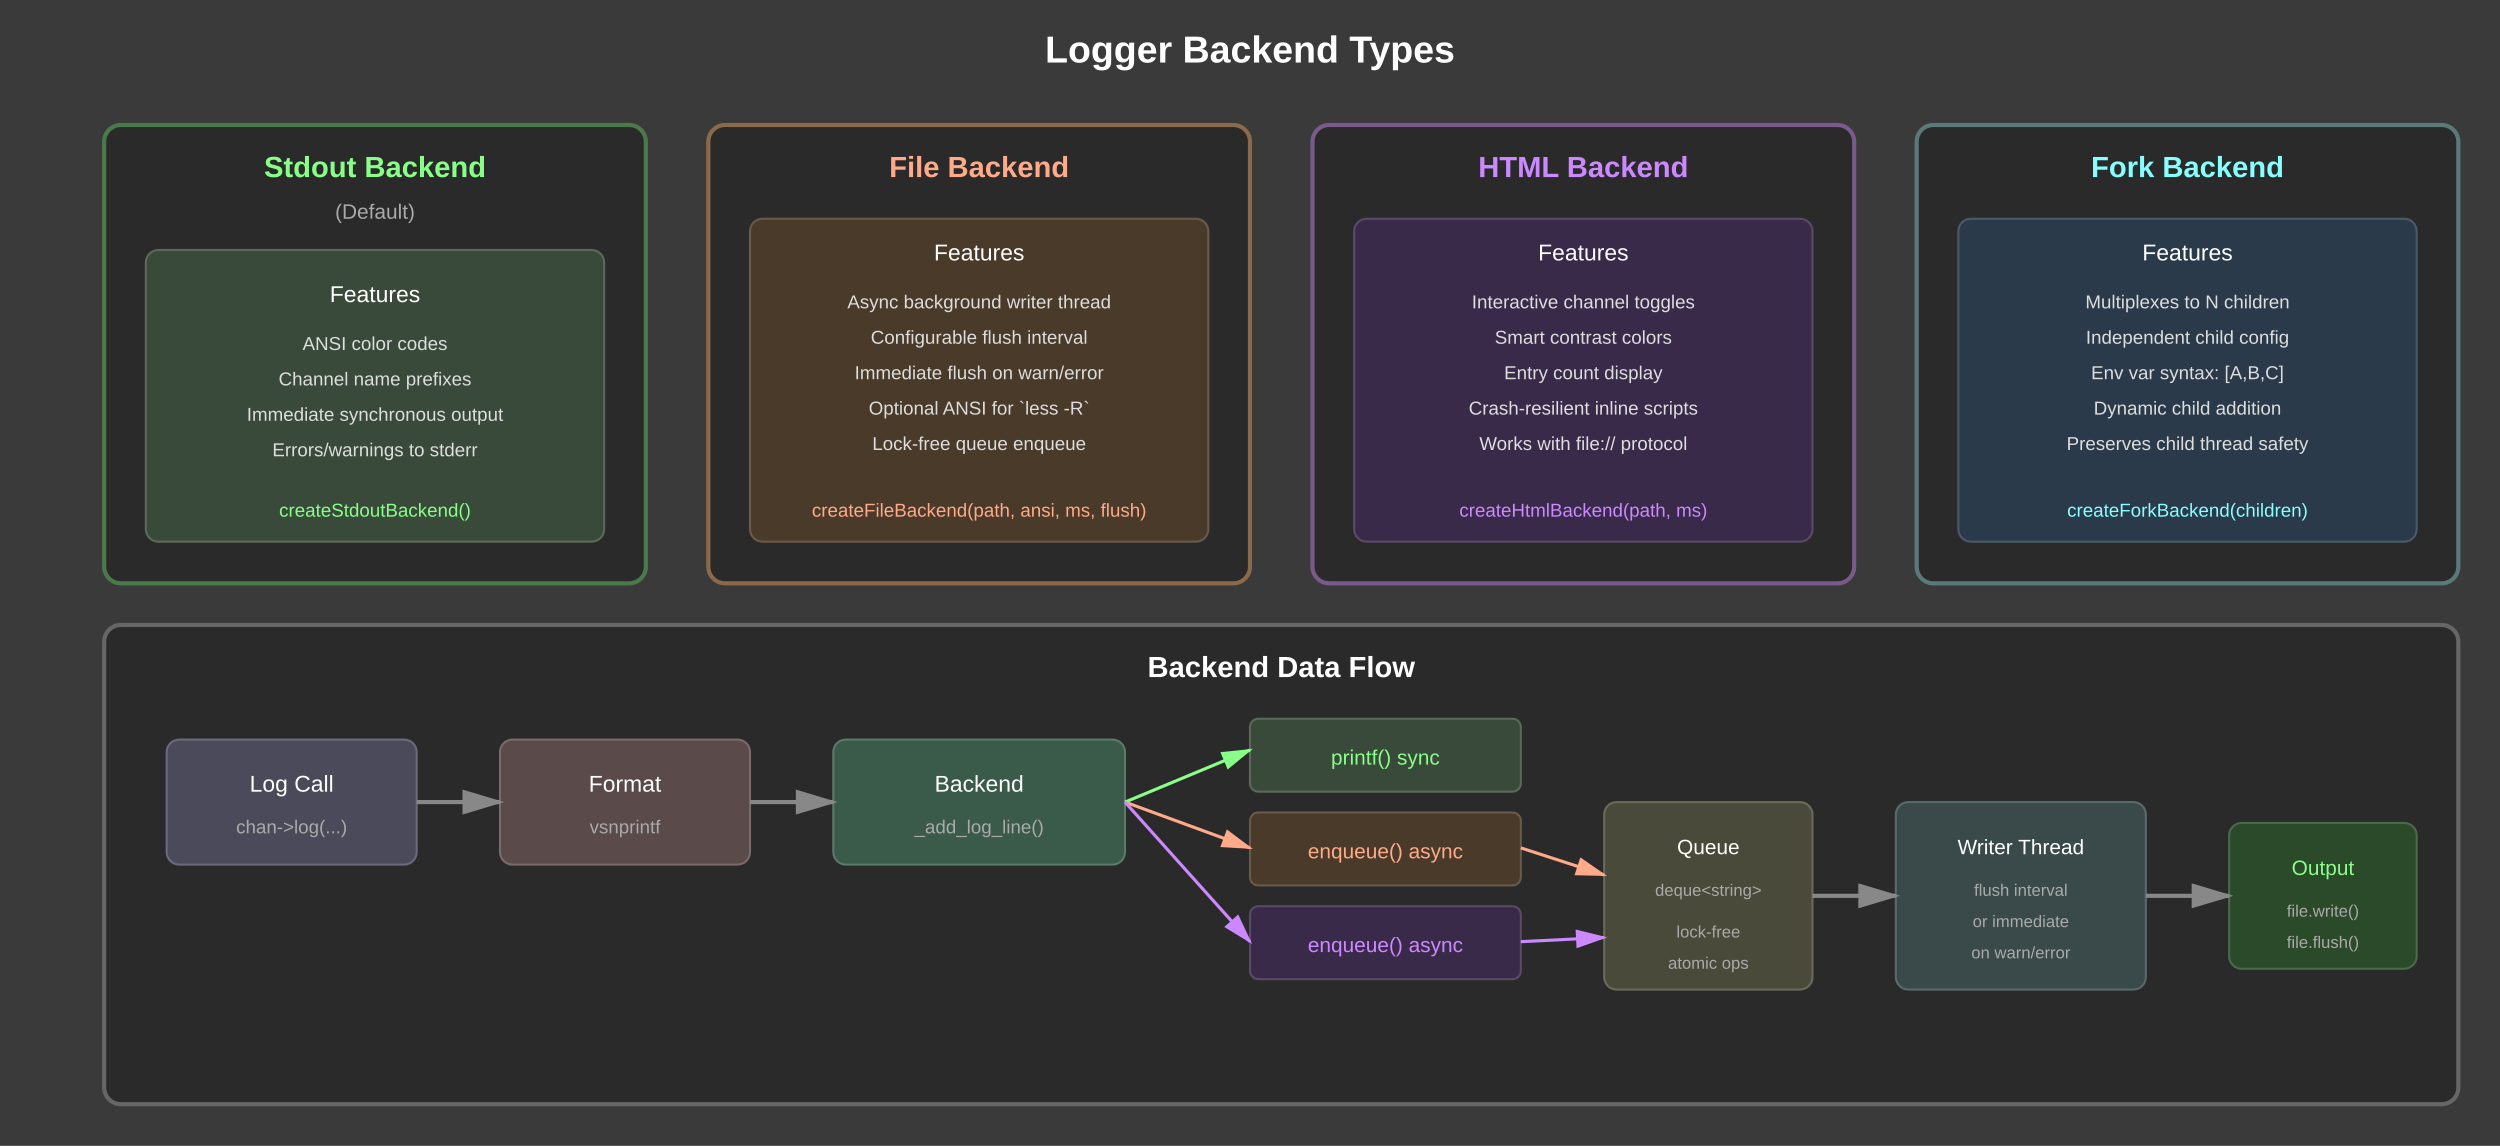
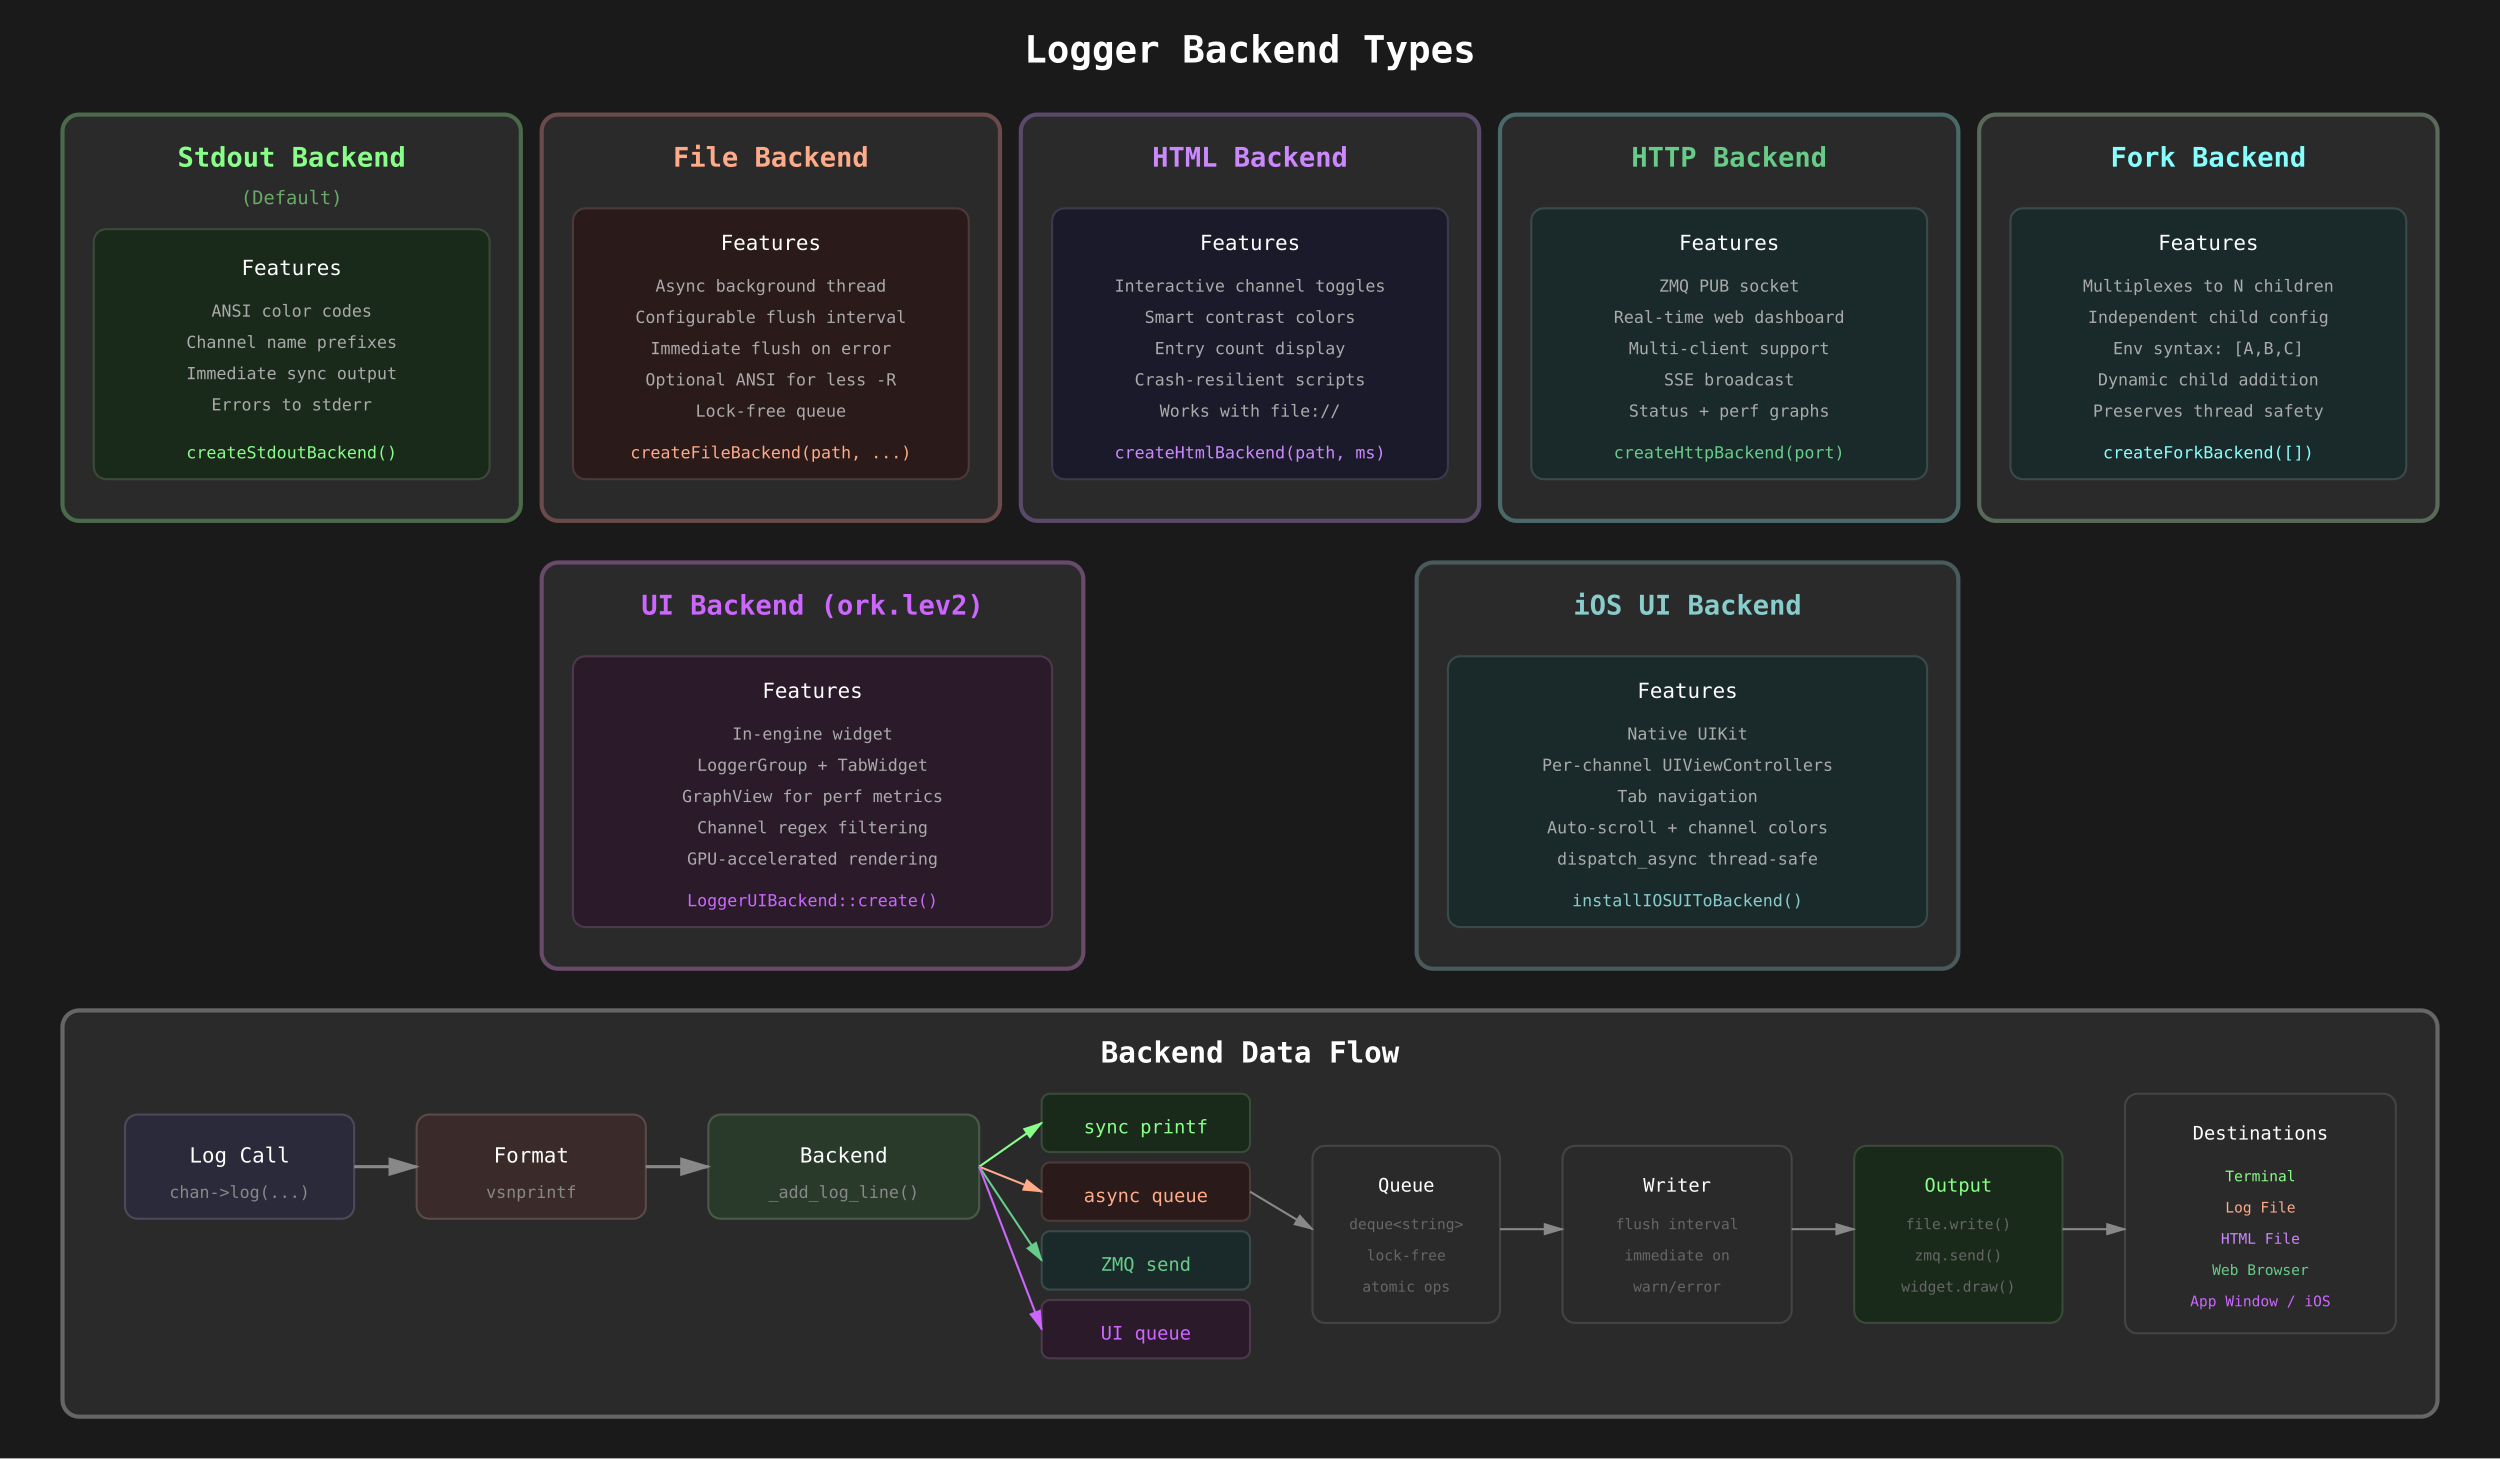
- <svg xmlns="http://www.w3.org/2000/svg" width="1200" height="550" viewBox="0 0 1200 550">
-   <rect width="1200" height="550" fill="#3a3a3a" />
-   <text x="600" y="30" font-family="Arial, sans-serif" font-size="18" fill="white" text-anchor="middle" font-weight="bold">Logger Backend Types</text>
+ <svg xmlns="http://www.w3.org/2000/svg" width="1200" height="700" viewBox="0 0 1200 700">
+   <rect width="1200" height="700" fill="#1a1a1a" />
+   <text x="600" y="30" font-family="monospace" font-size="18" fill="white" text-anchor="middle" font-weight="bold">Logger Backend Types</text>
  <g id="stdout-backend">
-     <rect x="50" y="60" width="260" height="220" rx="8" fill="#2a2a2a" stroke="#4a7a4a" stroke-width="2" />
-     <text x="180" y="85" font-family="Arial, sans-serif" font-size="14" fill="#8f8" text-anchor="middle" font-weight="bold">Stdout Backend</text>
-     <text x="180" y="105" font-family="Arial, sans-serif" font-size="10" fill="#aaa" text-anchor="middle">(Default)</text>
-     <rect x="70" y="120" width="220" height="140" rx="6" fill="#3a4a3a" stroke="#5a6a5a" stroke-width="1" />
-     <text x="180" y="145" font-family="Arial, sans-serif" font-size="11" fill="white" text-anchor="middle">Features</text>
-     <text x="180" y="168" font-family="Arial, sans-serif" font-size="9" fill="#ddd" text-anchor="middle">ANSI color codes</text>
-     <text x="180" y="185" font-family="Arial, sans-serif" font-size="9" fill="#ddd" text-anchor="middle">Channel name prefixes</text>
-     <text x="180" y="202" font-family="Arial, sans-serif" font-size="9" fill="#ddd" text-anchor="middle">Immediate synchronous output</text>
-     <text x="180" y="219" font-family="Arial, sans-serif" font-size="9" fill="#ddd" text-anchor="middle">Errors/warnings to stderr</text>
-     <text x="180" y="248" font-family="Arial, sans-serif" font-size="9" fill="#8f8" text-anchor="middle">createStdoutBackend()</text>
+     <rect x="30" y="55" width="220" height="195" rx="8" fill="#2a2a2a" stroke="#4a6a4a" stroke-width="2" />
+     <text x="140" y="80" font-family="monospace" font-size="13" fill="#8f8" text-anchor="middle" font-weight="bold">Stdout Backend</text>
+     <text x="140" y="98" font-family="monospace" font-size="9" fill="#6a6" text-anchor="middle">(Default)</text>
+     <rect x="45" y="110" width="190" height="120" rx="6" fill="#1a2a1a" stroke="#3a4a3a" stroke-width="1" />
+     <text x="140" y="132" font-family="monospace" font-size="10" fill="white" text-anchor="middle">Features</text>
+     <text x="140" y="152" font-family="monospace" font-size="8" fill="#aaa" text-anchor="middle">ANSI color codes</text>
+     <text x="140" y="167" font-family="monospace" font-size="8" fill="#aaa" text-anchor="middle">Channel name prefixes</text>
+     <text x="140" y="182" font-family="monospace" font-size="8" fill="#aaa" text-anchor="middle">Immediate sync output</text>
+     <text x="140" y="197" font-family="monospace" font-size="8" fill="#aaa" text-anchor="middle">Errors to stderr</text>
+     <text x="140" y="220" font-family="monospace" font-size="8" fill="#8f8" text-anchor="middle">createStdoutBackend()</text>
  </g>
  <g id="file-backend">
-     <rect x="340" y="60" width="260" height="220" rx="8" fill="#2a2a2a" stroke="#8a6a4a" stroke-width="2" />
-     <text x="470" y="85" font-family="Arial, sans-serif" font-size="14" fill="#fa8" text-anchor="middle" font-weight="bold">File Backend</text>
-     <rect x="360" y="105" width="220" height="155" rx="6" fill="#4a3a2a" stroke="#6a5a4a" stroke-width="1" />
-     <text x="470" y="125" font-family="Arial, sans-serif" font-size="11" fill="white" text-anchor="middle">Features</text>
-     <text x="470" y="148" font-family="Arial, sans-serif" font-size="9" fill="#ddd" text-anchor="middle">Async background writer thread</text>
-     <text x="470" y="165" font-family="Arial, sans-serif" font-size="9" fill="#ddd" text-anchor="middle">Configurable flush interval</text>
-     <text x="470" y="182" font-family="Arial, sans-serif" font-size="9" fill="#ddd" text-anchor="middle">Immediate flush on warn/error</text>
-     <text x="470" y="199" font-family="Arial, sans-serif" font-size="9" fill="#ddd" text-anchor="middle">Optional ANSI for `less -R`</text>
-     <text x="470" y="216" font-family="Arial, sans-serif" font-size="9" fill="#ddd" text-anchor="middle">Lock-free queue enqueue</text>
-     <text x="470" y="248" font-family="Arial, sans-serif" font-size="9" fill="#fa8" text-anchor="middle">createFileBackend(path, ansi, ms, flush)</text>
+     <rect x="260" y="55" width="220" height="195" rx="8" fill="#2a2a2a" stroke="#6a4a4a" stroke-width="2" />
+     <text x="370" y="80" font-family="monospace" font-size="13" fill="#fa8" text-anchor="middle" font-weight="bold">File Backend</text>
+     <rect x="275" y="100" width="190" height="130" rx="6" fill="#2a1a1a" stroke="#4a3a3a" stroke-width="1" />
+     <text x="370" y="120" font-family="monospace" font-size="10" fill="white" text-anchor="middle">Features</text>
+     <text x="370" y="140" font-family="monospace" font-size="8" fill="#aaa" text-anchor="middle">Async background thread</text>
+     <text x="370" y="155" font-family="monospace" font-size="8" fill="#aaa" text-anchor="middle">Configurable flush interval</text>
+     <text x="370" y="170" font-family="monospace" font-size="8" fill="#aaa" text-anchor="middle">Immediate flush on error</text>
+     <text x="370" y="185" font-family="monospace" font-size="8" fill="#aaa" text-anchor="middle">Optional ANSI for less -R</text>
+     <text x="370" y="200" font-family="monospace" font-size="8" fill="#aaa" text-anchor="middle">Lock-free queue</text>
+     <text x="370" y="220" font-family="monospace" font-size="8" fill="#fa8" text-anchor="middle">createFileBackend(path, ...)</text>
  </g>
  <g id="html-backend">
-     <rect x="630" y="60" width="260" height="220" rx="8" fill="#2a2a2a" stroke="#7a5a8a" stroke-width="2" />
-     <text x="760" y="85" font-family="Arial, sans-serif" font-size="14" fill="#c8f" text-anchor="middle" font-weight="bold">HTML Backend</text>
-     <rect x="650" y="105" width="220" height="155" rx="6" fill="#3a2a4a" stroke="#5a4a6a" stroke-width="1" />
-     <text x="760" y="125" font-family="Arial, sans-serif" font-size="11" fill="white" text-anchor="middle">Features</text>
-     <text x="760" y="148" font-family="Arial, sans-serif" font-size="9" fill="#ddd" text-anchor="middle">Interactive channel toggles</text>
-     <text x="760" y="165" font-family="Arial, sans-serif" font-size="9" fill="#ddd" text-anchor="middle">Smart contrast colors</text>
-     <text x="760" y="182" font-family="Arial, sans-serif" font-size="9" fill="#ddd" text-anchor="middle">Entry count display</text>
-     <text x="760" y="199" font-family="Arial, sans-serif" font-size="9" fill="#ddd" text-anchor="middle">Crash-resilient inline scripts</text>
-     <text x="760" y="216" font-family="Arial, sans-serif" font-size="9" fill="#ddd" text-anchor="middle">Works with file:// protocol</text>
-     <text x="760" y="248" font-family="Arial, sans-serif" font-size="9" fill="#c8f" text-anchor="middle">createHtmlBackend(path, ms)</text>
+     <rect x="490" y="55" width="220" height="195" rx="8" fill="#2a2a2a" stroke="#5a4a6a" stroke-width="2" />
+     <text x="600" y="80" font-family="monospace" font-size="13" fill="#c8f" text-anchor="middle" font-weight="bold">HTML Backend</text>
+     <rect x="505" y="100" width="190" height="130" rx="6" fill="#1a1a2a" stroke="#3a3a4a" stroke-width="1" />
+     <text x="600" y="120" font-family="monospace" font-size="10" fill="white" text-anchor="middle">Features</text>
+     <text x="600" y="140" font-family="monospace" font-size="8" fill="#aaa" text-anchor="middle">Interactive channel toggles</text>
+     <text x="600" y="155" font-family="monospace" font-size="8" fill="#aaa" text-anchor="middle">Smart contrast colors</text>
+     <text x="600" y="170" font-family="monospace" font-size="8" fill="#aaa" text-anchor="middle">Entry count display</text>
+     <text x="600" y="185" font-family="monospace" font-size="8" fill="#aaa" text-anchor="middle">Crash-resilient scripts</text>
+     <text x="600" y="200" font-family="monospace" font-size="8" fill="#aaa" text-anchor="middle">Works with file://</text>
+     <text x="600" y="220" font-family="monospace" font-size="8" fill="#c8f" text-anchor="middle">createHtmlBackend(path, ms)</text>
+   </g>
+   <g id="http-backend">
+     <rect x="720" y="55" width="220" height="195" rx="8" fill="#2a2a2a" stroke="#4a6a6a" stroke-width="2" />
+     <text x="830" y="80" font-family="monospace" font-size="13" fill="#6c8" text-anchor="middle" font-weight="bold">HTTP Backend</text>
+     <rect x="735" y="100" width="190" height="130" rx="6" fill="#1a2a2a" stroke="#3a4a4a" stroke-width="1" />
+     <text x="830" y="120" font-family="monospace" font-size="10" fill="white" text-anchor="middle">Features</text>
+     <text x="830" y="140" font-family="monospace" font-size="8" fill="#aaa" text-anchor="middle">ZMQ PUB socket</text>
+     <text x="830" y="155" font-family="monospace" font-size="8" fill="#aaa" text-anchor="middle">Real-time web dashboard</text>
+     <text x="830" y="170" font-family="monospace" font-size="8" fill="#aaa" text-anchor="middle">Multi-client support</text>
+     <text x="830" y="185" font-family="monospace" font-size="8" fill="#aaa" text-anchor="middle">SSE broadcast</text>
+     <text x="830" y="200" font-family="monospace" font-size="8" fill="#aaa" text-anchor="middle">Status + perf graphs</text>
+     <text x="830" y="220" font-family="monospace" font-size="8" fill="#6c8" text-anchor="middle">createHttpBackend(port)</text>
  </g>
  <g id="fork-backend">
-     <rect x="920" y="60" width="260" height="220" rx="8" fill="#2a2a2a" stroke="#5a7a7a" stroke-width="2" />
-     <text x="1050" y="85" font-family="Arial, sans-serif" font-size="14" fill="#8ff" text-anchor="middle" font-weight="bold">Fork Backend</text>
-     <rect x="940" y="105" width="220" height="155" rx="6" fill="#2a3a4a" stroke="#4a5a6a" stroke-width="1" />
-     <text x="1050" y="125" font-family="Arial, sans-serif" font-size="11" fill="white" text-anchor="middle">Features</text>
-     <text x="1050" y="148" font-family="Arial, sans-serif" font-size="9" fill="#ddd" text-anchor="middle">Multiplexes to N children</text>
-     <text x="1050" y="165" font-family="Arial, sans-serif" font-size="9" fill="#ddd" text-anchor="middle">Independent child config</text>
-     <text x="1050" y="182" font-family="Arial, sans-serif" font-size="9" fill="#ddd" text-anchor="middle">Env var syntax: [A,B,C]</text>
-     <text x="1050" y="199" font-family="Arial, sans-serif" font-size="9" fill="#ddd" text-anchor="middle">Dynamic child addition</text>
-     <text x="1050" y="216" font-family="Arial, sans-serif" font-size="9" fill="#ddd" text-anchor="middle">Preserves child thread safety</text>
-     <text x="1050" y="248" font-family="Arial, sans-serif" font-size="9" fill="#8ff" text-anchor="middle">createForkBackend(children)</text>
+     <rect x="950" y="55" width="220" height="195" rx="8" fill="#2a2a2a" stroke="#5a6a5a" stroke-width="2" />
+     <text x="1060" y="80" font-family="monospace" font-size="13" fill="#8ff" text-anchor="middle" font-weight="bold">Fork Backend</text>
+     <rect x="965" y="100" width="190" height="130" rx="6" fill="#1a2a2a" stroke="#3a4a4a" stroke-width="1" />
+     <text x="1060" y="120" font-family="monospace" font-size="10" fill="white" text-anchor="middle">Features</text>
+     <text x="1060" y="140" font-family="monospace" font-size="8" fill="#aaa" text-anchor="middle">Multiplexes to N children</text>
+     <text x="1060" y="155" font-family="monospace" font-size="8" fill="#aaa" text-anchor="middle">Independent child config</text>
+     <text x="1060" y="170" font-family="monospace" font-size="8" fill="#aaa" text-anchor="middle">Env syntax: [A,B,C]</text>
+     <text x="1060" y="185" font-family="monospace" font-size="8" fill="#aaa" text-anchor="middle">Dynamic child addition</text>
+     <text x="1060" y="200" font-family="monospace" font-size="8" fill="#aaa" text-anchor="middle">Preserves thread safety</text>
+     <text x="1060" y="220" font-family="monospace" font-size="8" fill="#8ff" text-anchor="middle">createForkBackend([])</text>
+   </g>
+   <g id="ui-backend">
+     <rect x="260" y="270" width="260" height="195" rx="8" fill="#2a2a2a" stroke="#6a4a6a" stroke-width="2" />
+     <text x="390" y="295" font-family="monospace" font-size="13" fill="#c6f" text-anchor="middle" font-weight="bold">UI Backend (ork.lev2)</text>
+     <rect x="275" y="315" width="230" height="130" rx="6" fill="#2a1a2a" stroke="#4a3a4a" stroke-width="1" />
+     <text x="390" y="335" font-family="monospace" font-size="10" fill="white" text-anchor="middle">Features</text>
+     <text x="390" y="355" font-family="monospace" font-size="8" fill="#aaa" text-anchor="middle">In-engine widget</text>
+     <text x="390" y="370" font-family="monospace" font-size="8" fill="#aaa" text-anchor="middle">LoggerGroup + TabWidget</text>
+     <text x="390" y="385" font-family="monospace" font-size="8" fill="#aaa" text-anchor="middle">GraphView for perf metrics</text>
+     <text x="390" y="400" font-family="monospace" font-size="8" fill="#aaa" text-anchor="middle">Channel regex filtering</text>
+     <text x="390" y="415" font-family="monospace" font-size="8" fill="#aaa" text-anchor="middle">GPU-accelerated rendering</text>
+     <text x="390" y="435" font-family="monospace" font-size="8" fill="#c6f" text-anchor="middle">LoggerUIBackend::create()</text>
+   </g>
+   <g id="ios-ui-backend">
+     <rect x="680" y="270" width="260" height="195" rx="8" fill="#2a2a2a" stroke="#4a5a5a" stroke-width="2" />
+     <text x="810" y="295" font-family="monospace" font-size="13" fill="#8cc" text-anchor="middle" font-weight="bold">iOS UI Backend</text>
+     <rect x="695" y="315" width="230" height="130" rx="6" fill="#1a2a2a" stroke="#3a4a4a" stroke-width="1" />
+     <text x="810" y="335" font-family="monospace" font-size="10" fill="white" text-anchor="middle">Features</text>
+     <text x="810" y="355" font-family="monospace" font-size="8" fill="#aaa" text-anchor="middle">Native UIKit</text>
+     <text x="810" y="370" font-family="monospace" font-size="8" fill="#aaa" text-anchor="middle">Per-channel UIViewControllers</text>
+     <text x="810" y="385" font-family="monospace" font-size="8" fill="#aaa" text-anchor="middle">Tab navigation</text>
+     <text x="810" y="400" font-family="monospace" font-size="8" fill="#aaa" text-anchor="middle">Auto-scroll + channel colors</text>
+     <text x="810" y="415" font-family="monospace" font-size="8" fill="#aaa" text-anchor="middle">dispatch_async thread-safe</text>
+     <text x="810" y="435" font-family="monospace" font-size="8" fill="#8cc" text-anchor="middle">installIOSUIToBackend()</text>
  </g>
  <g id="data-flow">
-     <rect x="50" y="300" width="1130" height="230" rx="8" fill="#2a2a2a" stroke="#666" stroke-width="2" />
-     <text x="615" y="325" font-family="Arial, sans-serif" font-size="14" fill="white" text-anchor="middle" font-weight="bold">Backend Data Flow</text>
-     <rect x="80" y="355" width="120" height="60" rx="6" fill="#4a4a5a" stroke="#6a6a7a" stroke-width="1" />
-     <text x="140" y="380" font-family="Arial, sans-serif" font-size="11" fill="white" text-anchor="middle">Log Call</text>
-     <text x="140" y="400" font-family="Arial, sans-serif" font-size="9" fill="#aaa" text-anchor="middle">chan-&gt;log(...)</text>
-     <rect x="240" y="355" width="120" height="60" rx="6" fill="#5a4a4a" stroke="#7a6a6a" stroke-width="1" />
-     <text x="300" y="380" font-family="Arial, sans-serif" font-size="11" fill="white" text-anchor="middle">Format</text>
-     <text x="300" y="400" font-family="Arial, sans-serif" font-size="9" fill="#aaa" text-anchor="middle">vsnprintf</text>
-     <rect x="400" y="355" width="140" height="60" rx="6" fill="#3a5a4a" stroke="#5a7a6a" stroke-width="1" />
-     <text x="470" y="380" font-family="Arial, sans-serif" font-size="11" fill="white" text-anchor="middle">Backend</text>
-     <text x="470" y="400" font-family="Arial, sans-serif" font-size="9" fill="#aaa" text-anchor="middle">_add_log_line()</text>
-     <rect x="600" y="345" width="130" height="35" rx="4" fill="#3a4a3a" stroke="#5a6a5a" stroke-width="1" />
-     <text x="665" y="367" font-family="Arial, sans-serif" font-size="10" fill="#8f8" text-anchor="middle">printf() sync</text>
-     <rect x="600" y="390" width="130" height="35" rx="4" fill="#4a3a2a" stroke="#6a5a4a" stroke-width="1" />
-     <text x="665" y="412" font-family="Arial, sans-serif" font-size="10" fill="#fa8" text-anchor="middle">enqueue() async</text>
-     <rect x="600" y="435" width="130" height="35" rx="4" fill="#3a2a4a" stroke="#5a4a6a" stroke-width="1" />
-     <text x="665" y="457" font-family="Arial, sans-serif" font-size="10" fill="#c8f" text-anchor="middle">enqueue() async</text>
-     <rect x="770" y="385" width="100" height="90" rx="6" fill="#4a4a3a" stroke="#6a6a5a" stroke-width="1" />
-     <text x="820" y="410" font-family="Arial, sans-serif" font-size="10" fill="white" text-anchor="middle">Queue</text>
-     <text x="820" y="430" font-family="Arial, sans-serif" font-size="8" fill="#aaa" text-anchor="middle">deque&lt;string&gt;</text>
-     <text x="820" y="450" font-family="Arial, sans-serif" font-size="8" fill="#aaa" text-anchor="middle">lock-free</text>
-     <text x="820" y="465" font-family="Arial, sans-serif" font-size="8" fill="#aaa" text-anchor="middle">atomic ops</text>
-     <rect x="910" y="385" width="120" height="90" rx="6" fill="#3a4a4a" stroke="#5a6a6a" stroke-width="1" />
-     <text x="970" y="410" font-family="Arial, sans-serif" font-size="10" fill="white" text-anchor="middle">Writer Thread</text>
-     <text x="970" y="430" font-family="Arial, sans-serif" font-size="8" fill="#aaa" text-anchor="middle">flush interval</text>
-     <text x="970" y="445" font-family="Arial, sans-serif" font-size="8" fill="#aaa" text-anchor="middle">or immediate</text>
-     <text x="970" y="460" font-family="Arial, sans-serif" font-size="8" fill="#aaa" text-anchor="middle">on warn/error</text>
-     <rect x="1070" y="395" width="90" height="70" rx="6" fill="#2a4a2a" stroke="#4a6a4a" stroke-width="1" />
-     <text x="1115" y="420" font-family="Arial, sans-serif" font-size="10" fill="#8f8" text-anchor="middle">Output</text>
-     <text x="1115" y="440" font-family="Arial, sans-serif" font-size="8" fill="#aaa" text-anchor="middle">file.write()</text>
-     <text x="1115" y="455" font-family="Arial, sans-serif" font-size="8" fill="#aaa" text-anchor="middle">file.flush()</text>
-     <path d="M 200 385 L 240 385" stroke="#888" stroke-width="2" marker-end="url(#arrowhead)" />
-     <path d="M 360 385 L 400 385" stroke="#888" stroke-width="2" marker-end="url(#arrowhead)" />
-     <path d="M 540 385 L 600 360" stroke="#8f8" stroke-width="1.5" marker-end="url(#arrowhead-green)" />
-     <path d="M 540 385 L 600 407" stroke="#fa8" stroke-width="1.5" marker-end="url(#arrowhead-orange)" />
-     <path d="M 540 385 L 600 452" stroke="#c8f" stroke-width="1.5" marker-end="url(#arrowhead-purple)" />
-     <path d="M 730 407 L 770 420" stroke="#fa8" stroke-width="1.5" marker-end="url(#arrowhead-orange)" />
-     <path d="M 730 452 L 770 450" stroke="#c8f" stroke-width="1.5" marker-end="url(#arrowhead-purple)" />
-     <path d="M 870 430 L 910 430" stroke="#888" stroke-width="2" marker-end="url(#arrowhead)" />
-     <path d="M 1030 430 L 1070 430" stroke="#888" stroke-width="2" marker-end="url(#arrowhead)" />
+     <rect x="30" y="485" width="1140" height="195" rx="8" fill="#2a2a2a" stroke="#666" stroke-width="2" />
+     <text x="600" y="510" font-family="monospace" font-size="14" fill="white" text-anchor="middle" font-weight="bold">Backend Data Flow</text>
+     <rect x="60" y="535" width="110" height="50" rx="6" fill="#2a2a3a" stroke="#4a4a5a" stroke-width="1" />
+     <text x="115" y="558" font-family="monospace" font-size="10" fill="white" text-anchor="middle">Log Call</text>
+     <text x="115" y="575" font-family="monospace" font-size="8" fill="#888" text-anchor="middle">chan-&gt;log(...)</text>
+     <rect x="200" y="535" width="110" height="50" rx="6" fill="#3a2a2a" stroke="#5a4a4a" stroke-width="1" />
+     <text x="255" y="558" font-family="monospace" font-size="10" fill="white" text-anchor="middle">Format</text>
+     <text x="255" y="575" font-family="monospace" font-size="8" fill="#888" text-anchor="middle">vsnprintf</text>
+     <rect x="340" y="535" width="130" height="50" rx="6" fill="#2a3a2a" stroke="#4a5a4a" stroke-width="1" />
+     <text x="405" y="558" font-family="monospace" font-size="10" fill="white" text-anchor="middle">Backend</text>
+     <text x="405" y="575" font-family="monospace" font-size="8" fill="#888" text-anchor="middle">_add_log_line()</text>
+     <rect x="500" y="525" width="100" height="28" rx="4" fill="#1a2a1a" stroke="#3a4a3a" stroke-width="1" />
+     <text x="550" y="544" font-family="monospace" font-size="9" fill="#8f8" text-anchor="middle">sync printf</text>
+     <rect x="500" y="558" width="100" height="28" rx="4" fill="#2a1a1a" stroke="#4a3a3a" stroke-width="1" />
+     <text x="550" y="577" font-family="monospace" font-size="9" fill="#fa8" text-anchor="middle">async queue</text>
+     <rect x="500" y="591" width="100" height="28" rx="4" fill="#1a2a2a" stroke="#3a4a4a" stroke-width="1" />
+     <text x="550" y="610" font-family="monospace" font-size="9" fill="#6c8" text-anchor="middle">ZMQ send</text>
+     <rect x="500" y="624" width="100" height="28" rx="4" fill="#2a1a2a" stroke="#4a3a4a" stroke-width="1" />
+     <text x="550" y="643" font-family="monospace" font-size="9" fill="#c6f" text-anchor="middle">UI queue</text>
+     <rect x="630" y="550" width="90" height="85" rx="6" fill="#2a2a2a" stroke="#444" stroke-width="1" />
+     <text x="675" y="572" font-family="monospace" font-size="9" fill="white" text-anchor="middle">Queue</text>
+     <text x="675" y="590" font-family="monospace" font-size="7" fill="#666" text-anchor="middle">deque&lt;string&gt;</text>
+     <text x="675" y="605" font-family="monospace" font-size="7" fill="#666" text-anchor="middle">lock-free</text>
+     <text x="675" y="620" font-family="monospace" font-size="7" fill="#666" text-anchor="middle">atomic ops</text>
+     <rect x="750" y="550" width="110" height="85" rx="6" fill="#2a2a2a" stroke="#444" stroke-width="1" />
+     <text x="805" y="572" font-family="monospace" font-size="9" fill="white" text-anchor="middle">Writer</text>
+     <text x="805" y="590" font-family="monospace" font-size="7" fill="#666" text-anchor="middle">flush interval</text>
+     <text x="805" y="605" font-family="monospace" font-size="7" fill="#666" text-anchor="middle">immediate on</text>
+     <text x="805" y="620" font-family="monospace" font-size="7" fill="#666" text-anchor="middle">warn/error</text>
+     <rect x="890" y="550" width="100" height="85" rx="6" fill="#1a2a1a" stroke="#3a4a3a" stroke-width="1" />
+     <text x="940" y="572" font-family="monospace" font-size="9" fill="#8f8" text-anchor="middle">Output</text>
+     <text x="940" y="590" font-family="monospace" font-size="7" fill="#666" text-anchor="middle">file.write()</text>
+     <text x="940" y="605" font-family="monospace" font-size="7" fill="#666" text-anchor="middle">zmq.send()</text>
+     <text x="940" y="620" font-family="monospace" font-size="7" fill="#666" text-anchor="middle">widget.draw()</text>
+     <rect x="1020" y="525" width="130" height="115" rx="6" fill="#2a2a2a" stroke="#444" stroke-width="1" />
+     <text x="1085" y="547" font-family="monospace" font-size="9" fill="white" text-anchor="middle">Destinations</text>
+     <text x="1085" y="567" font-family="monospace" font-size="7" fill="#8f8" text-anchor="middle">Terminal</text>
+     <text x="1085" y="582" font-family="monospace" font-size="7" fill="#fa8" text-anchor="middle">Log File</text>
+     <text x="1085" y="597" font-family="monospace" font-size="7" fill="#c8f" text-anchor="middle">HTML File</text>
+     <text x="1085" y="612" font-family="monospace" font-size="7" fill="#6c8" text-anchor="middle">Web Browser</text>
+     <text x="1085" y="627" font-family="monospace" font-size="7" fill="#c6f" text-anchor="middle">App Window / iOS</text>
+     <line x1="170" y1="560" x2="200" y2="560" stroke="#888" stroke-width="1.5" marker-end="url(#arrow)" />
+     <line x1="310" y1="560" x2="340" y2="560" stroke="#888" stroke-width="1.5" marker-end="url(#arrow)" />
+     <line x1="470" y1="560" x2="500" y2="539" stroke="#8f8" stroke-width="1" marker-end="url(#arrow-green)" />
+     <line x1="470" y1="560" x2="500" y2="572" stroke="#fa8" stroke-width="1" marker-end="url(#arrow-orange)" />
+     <line x1="470" y1="560" x2="500" y2="605" stroke="#6c8" stroke-width="1" marker-end="url(#arrow-teal)" />
+     <line x1="470" y1="560" x2="500" y2="638" stroke="#c6f" stroke-width="1" marker-end="url(#arrow-violet)" />
+     <line x1="600" y1="572" x2="630" y2="590" stroke="#888" stroke-width="1" marker-end="url(#arrow)" />
+     <line x1="720" y1="590" x2="750" y2="590" stroke="#888" stroke-width="1" marker-end="url(#arrow)" />
+     <line x1="860" y1="590" x2="890" y2="590" stroke="#888" stroke-width="1" marker-end="url(#arrow)" />
+     <line x1="990" y1="590" x2="1020" y2="590" stroke="#888" stroke-width="1" marker-end="url(#arrow)" />
  </g>
  <defs>
-     <marker id="arrowhead" markerWidth="10" markerHeight="10" refX="9" refY="3" orient="auto">
+     <marker id="arrow" markerWidth="10" markerHeight="10" refX="9" refY="3" orient="auto">
      <polygon points="0 0, 10 3, 0 6" fill="#888" />
    </marker>
-     <marker id="arrowhead-green" markerWidth="10" markerHeight="10" refX="9" refY="3" orient="auto">
+     <marker id="arrow-green" markerWidth="10" markerHeight="10" refX="9" refY="3" orient="auto">
      <polygon points="0 0, 10 3, 0 6" fill="#8f8" />
    </marker>
-     <marker id="arrowhead-orange" markerWidth="10" markerHeight="10" refX="9" refY="3" orient="auto">
+     <marker id="arrow-orange" markerWidth="10" markerHeight="10" refX="9" refY="3" orient="auto">
      <polygon points="0 0, 10 3, 0 6" fill="#fa8" />
    </marker>
-     <marker id="arrowhead-purple" markerWidth="10" markerHeight="10" refX="9" refY="3" orient="auto">
-       <polygon points="0 0, 10 3, 0 6" fill="#c8f" />
+     <marker id="arrow-teal" markerWidth="10" markerHeight="10" refX="9" refY="3" orient="auto">
+       <polygon points="0 0, 10 3, 0 6" fill="#6c8" />
+     </marker>
+     <marker id="arrow-violet" markerWidth="10" markerHeight="10" refX="9" refY="3" orient="auto">
+       <polygon points="0 0, 10 3, 0 6" fill="#c6f" />
    </marker>
  </defs>
</svg>
